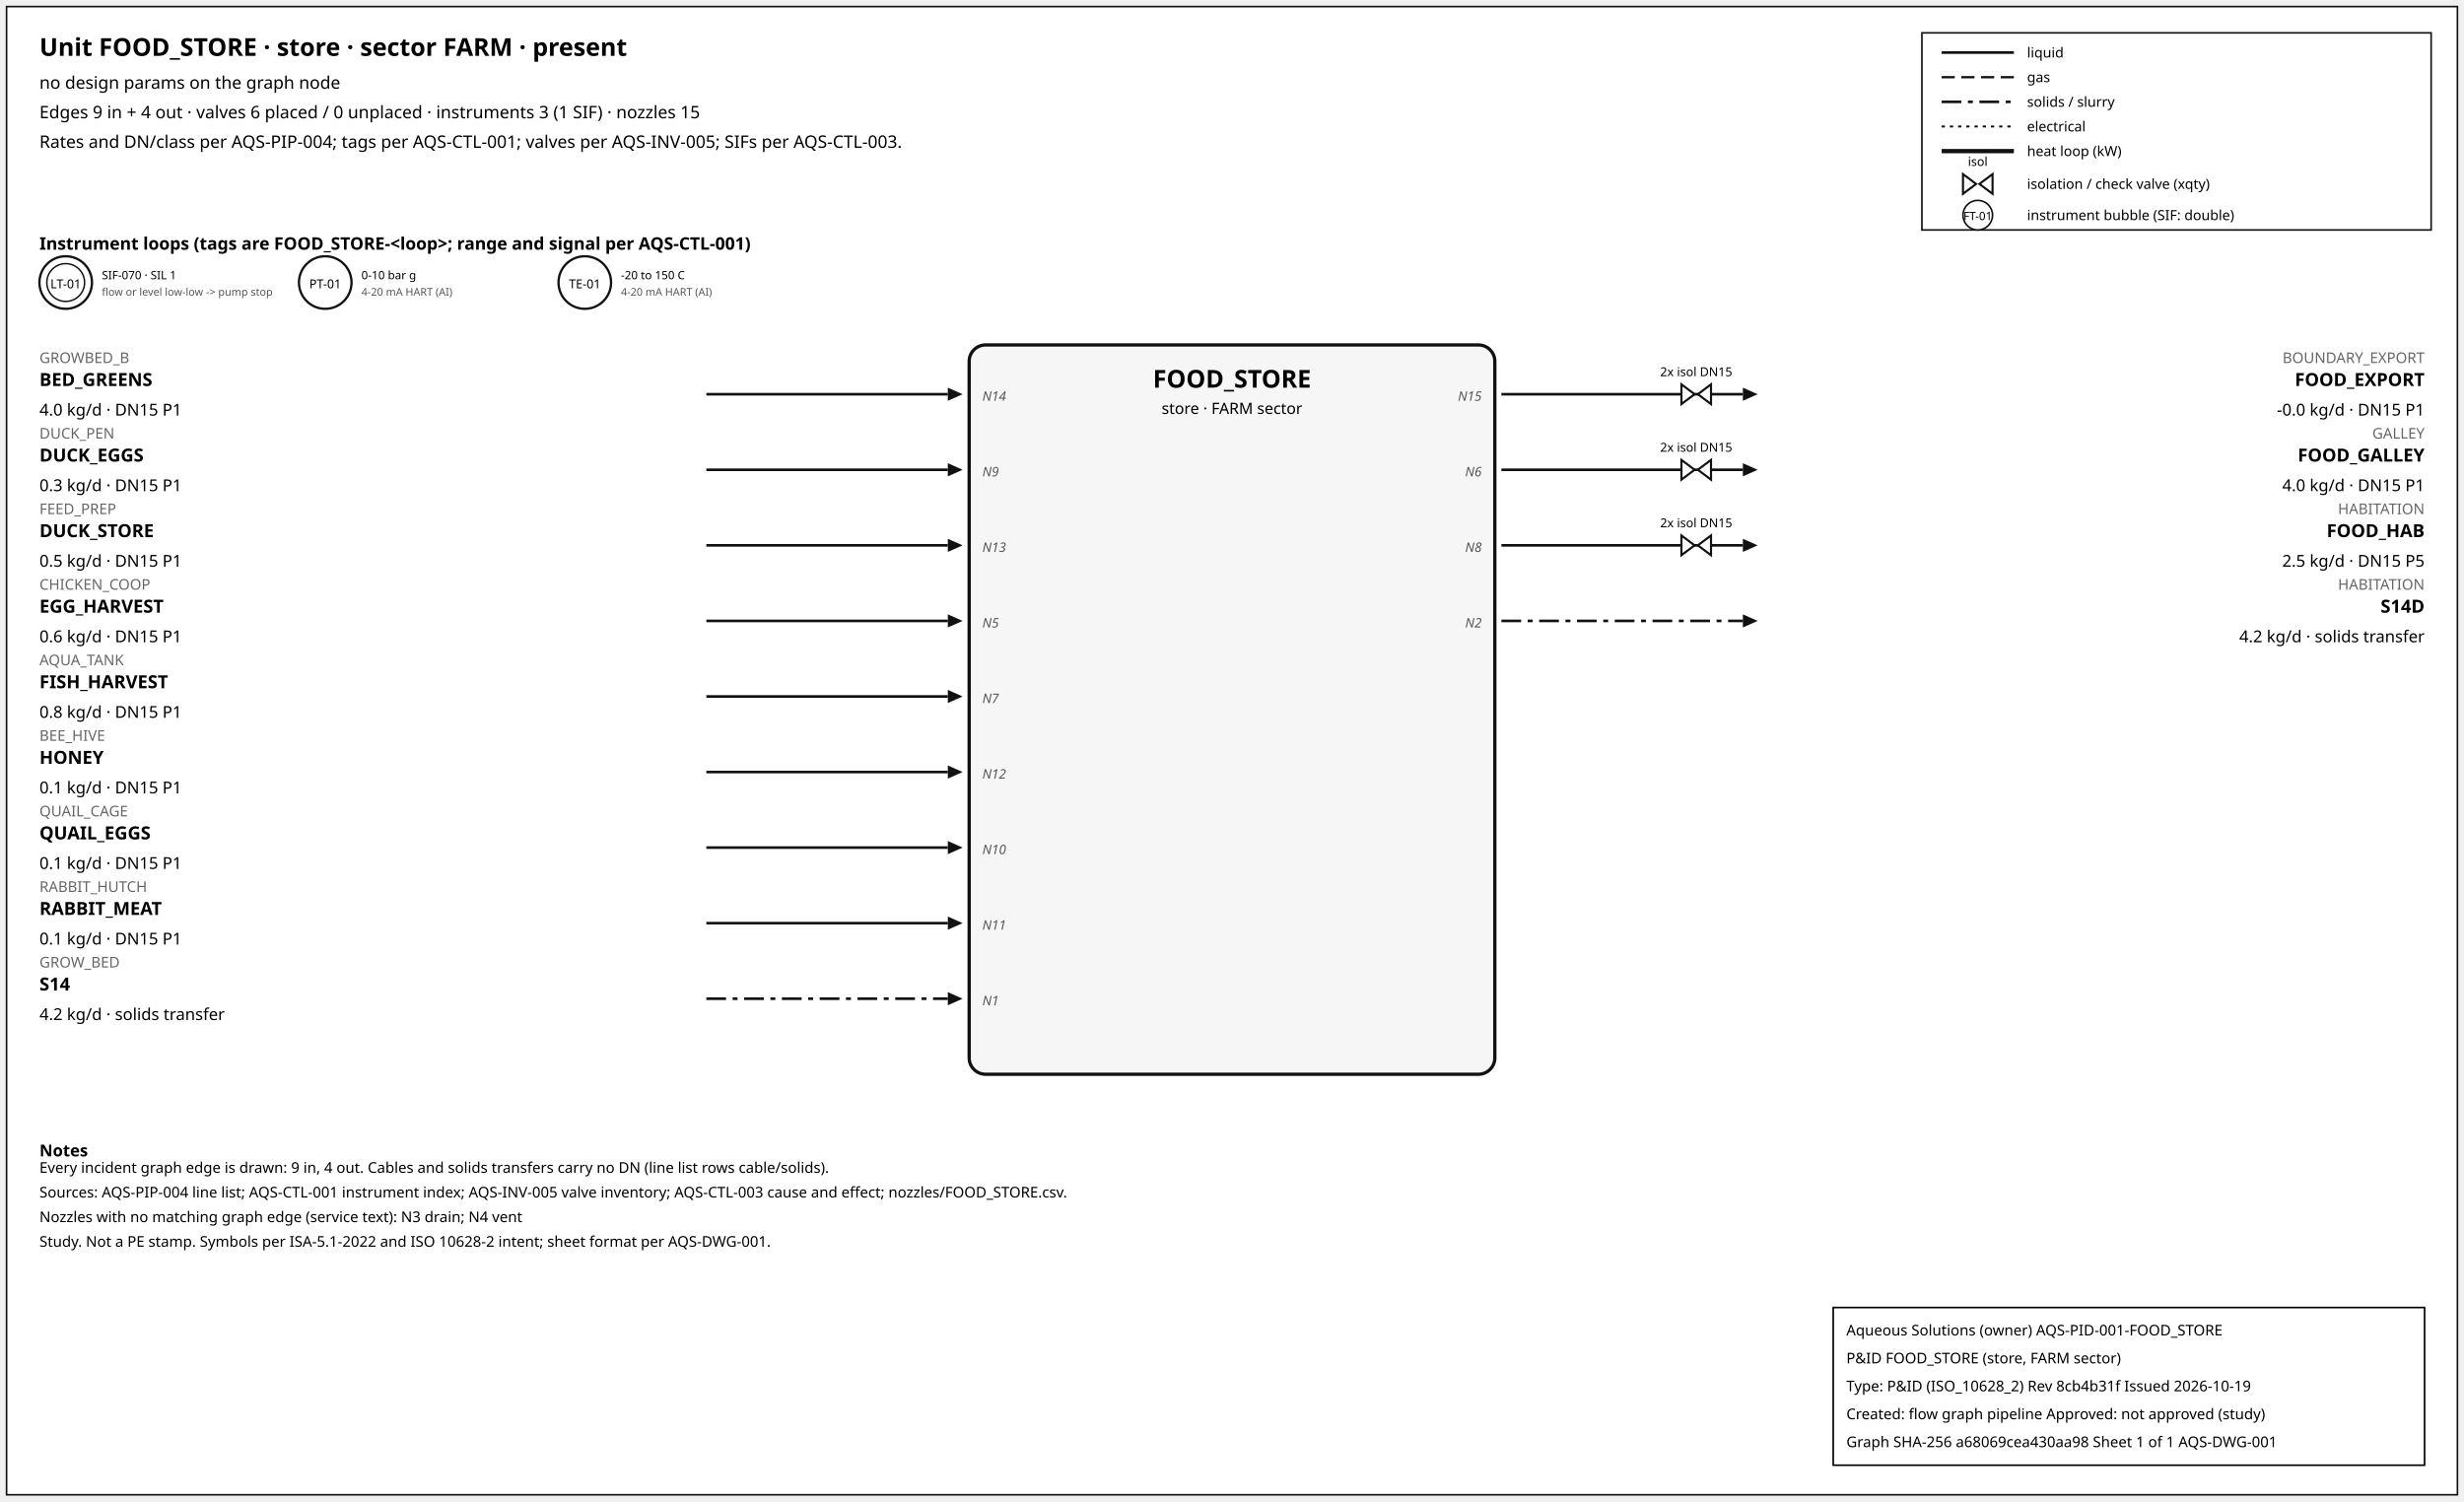
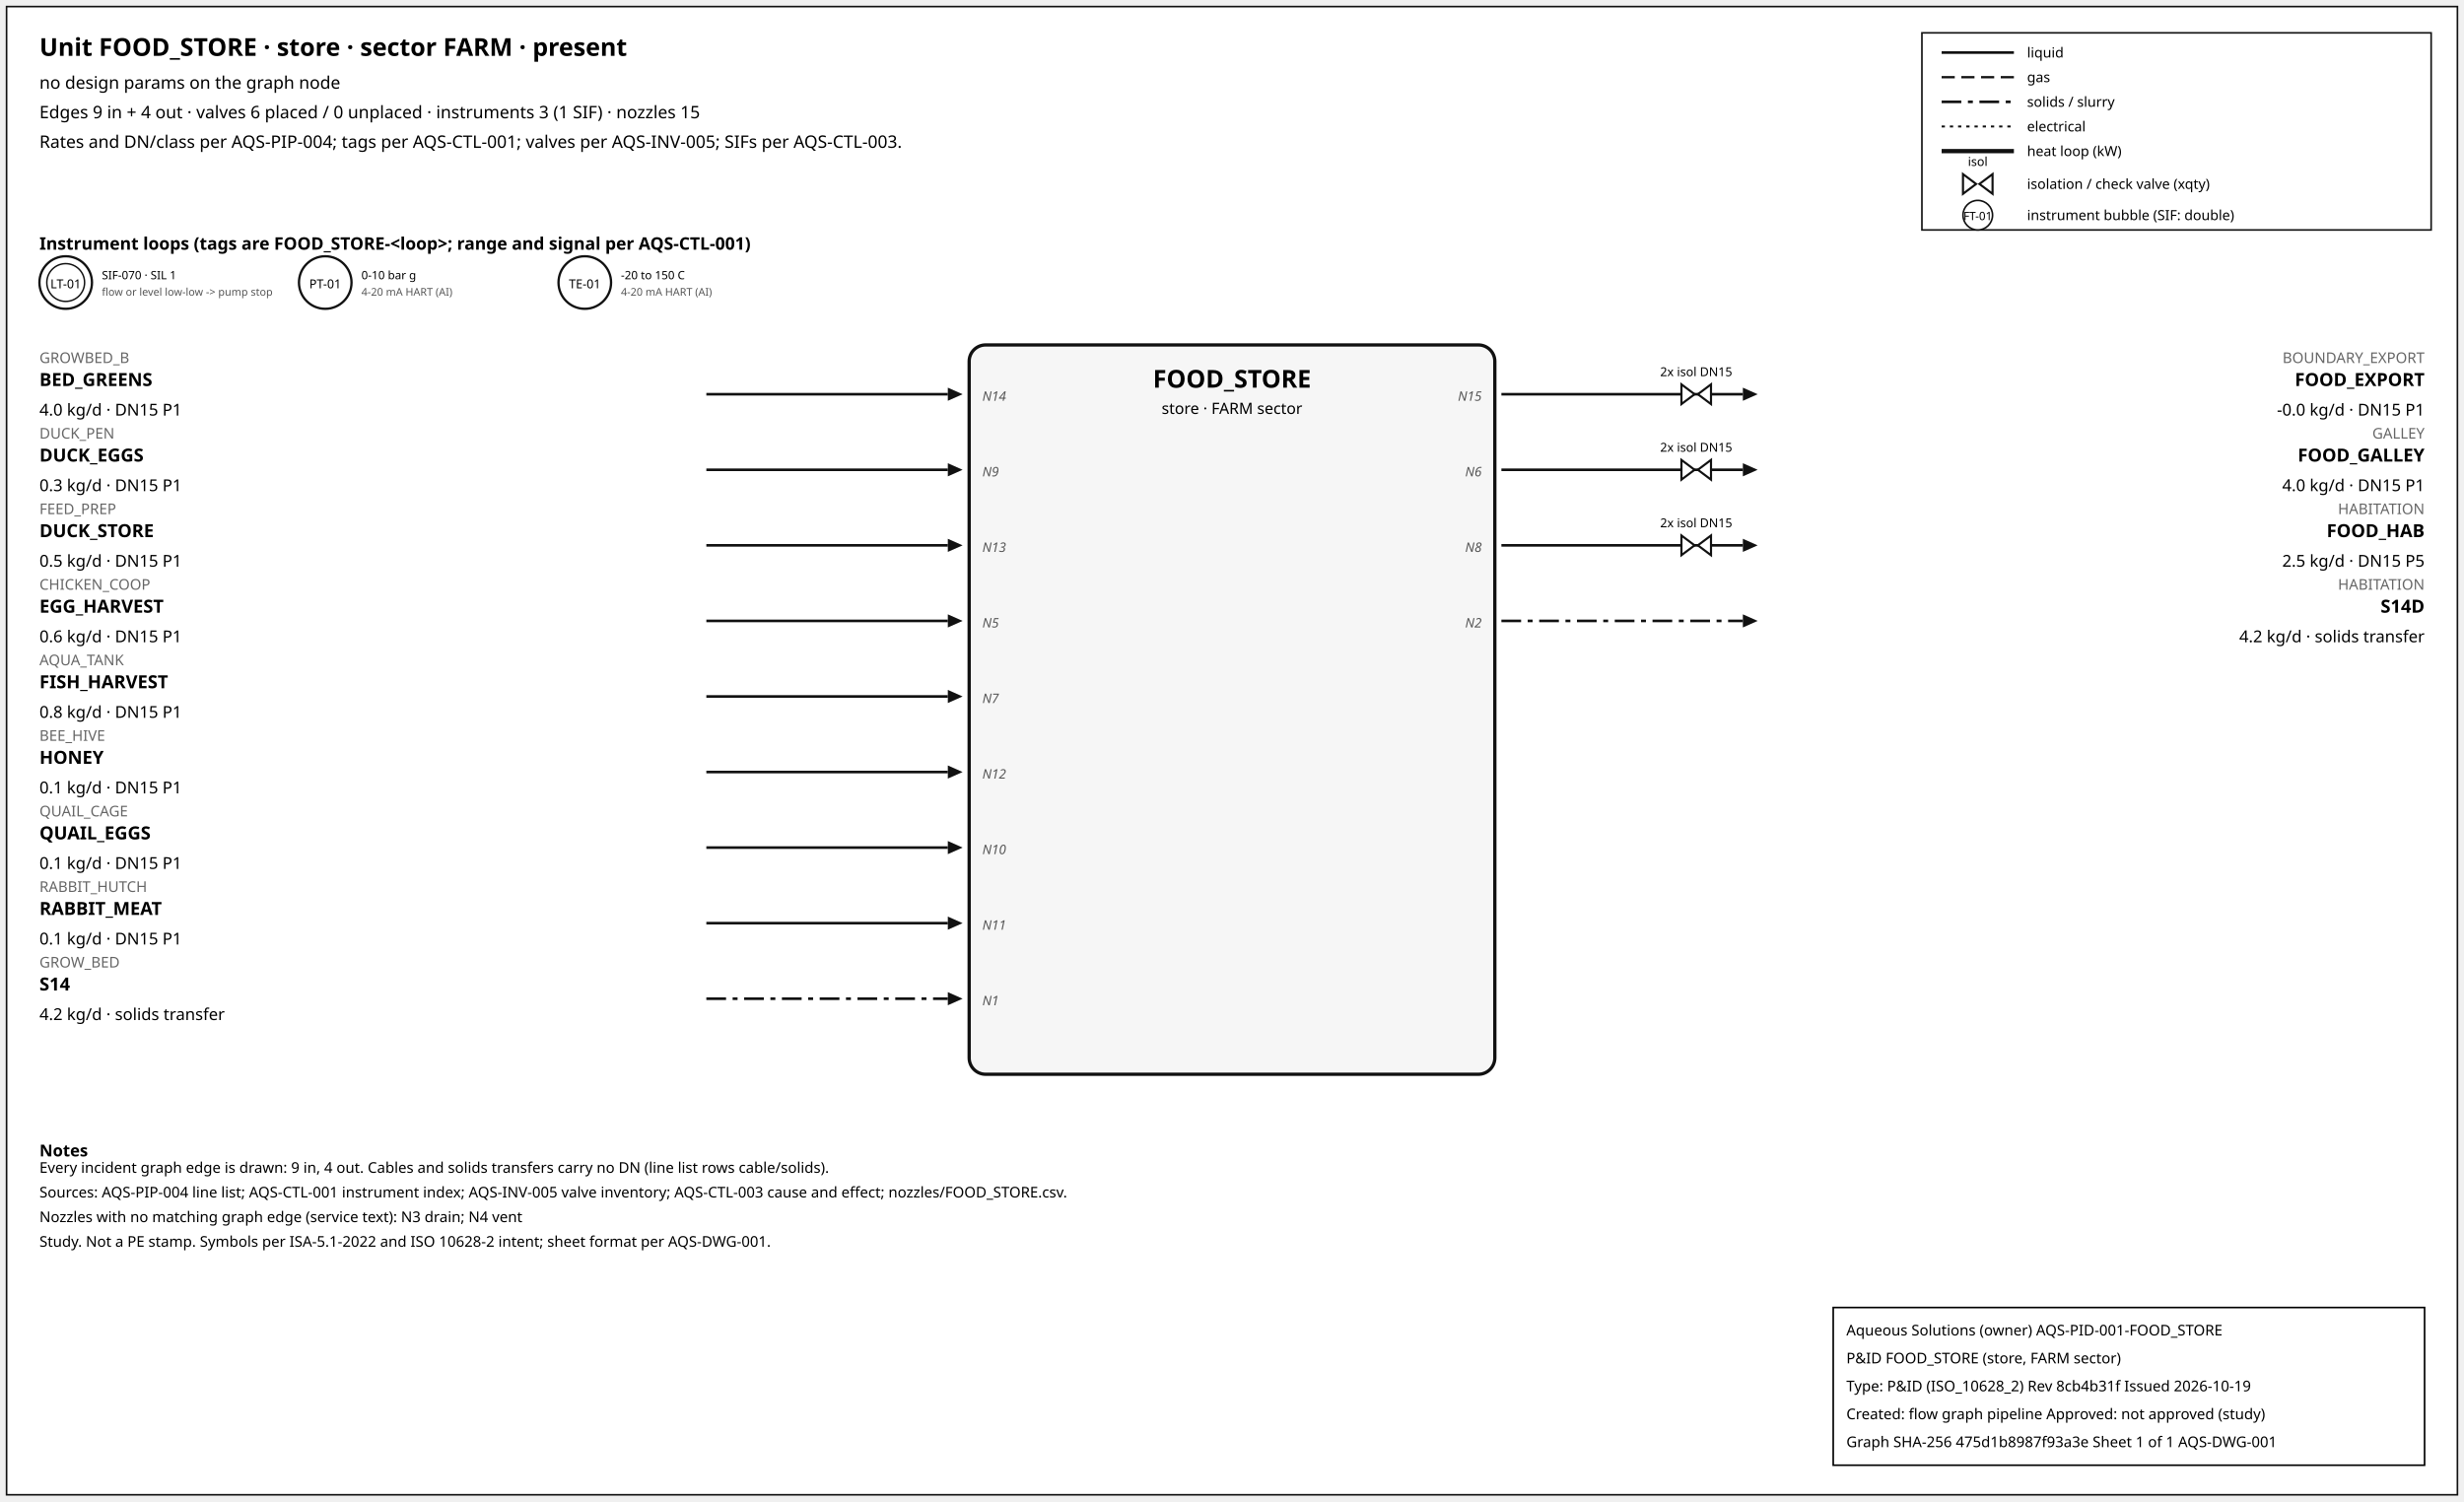
<svg xmlns="http://www.w3.org/2000/svg" width="1500" height="914" font-family="sans-serif">
  <rect x="4" y="4" width="1492" height="906" fill="white" stroke="#111" />
  <text x="24" y="34" font-size="15" font-weight="600">Unit FOOD_STORE · store · sector FARM · present</text>
  <text x="24" y="54" font-size="10.5">no design params on the graph node</text>
  <text x="24" y="72" font-size="10.5">Edges 9 in + 4 out · valves 6 placed / 0 unplaced · instruments 3 (1 SIF) · nozzles 15</text>
  <text x="24" y="90" font-size="10.5">Rates and DN/class per AQS-PIP-004; tags per AQS-CTL-001; valves per AQS-INV-005; SIFs per AQS-CTL-003.</text>
  <rect x="1170" y="20" width="310" height="120" fill="white" stroke="#111" />
  <line x1="1182" y1="32" x2="1226" y2="32" stroke="#111" stroke-width="1.6" />
  <text x="1234" y="35" font-size="8.5">liquid</text>
  <line x1="1182" y1="47" x2="1226" y2="47" stroke="#111" stroke-width="1.4" stroke-dasharray="8,4" />
  <text x="1234" y="50" font-size="8.5">gas</text>
  <line x1="1182" y1="62" x2="1226" y2="62" stroke="#111" stroke-width="1.6" stroke-dasharray="12,4,3,4" />
  <text x="1234" y="65" font-size="8.5">solids / slurry</text>
  <line x1="1182" y1="77" x2="1226" y2="77" stroke="#111" stroke-width="1.2" stroke-dasharray="2,3" />
  <text x="1234" y="80" font-size="8.5">electrical</text>
  <line x1="1182" y1="92" x2="1226" y2="92" stroke="#111" stroke-width="2.6" />
  <text x="1234" y="95" font-size="8.5">heat loop (kW)</text>
  <path d="M 1195.0,106 L 1203.0,112 L 1195.0,118 Z M 1213.0,106 L 1205.0,112 L 1213.0,118 Z" fill="white" stroke="#111" stroke-width="1.3" />
  <text x="1204.0" y="101.0" font-size="7.5" text-anchor="middle">isol</text>
  <text x="1234" y="115" font-size="8.5">isolation / check valve (xqty)</text>
  <circle cx="1204" cy="131" r="9" fill="white" stroke="#111" />
  <text x="1204" y="134" font-size="7" text-anchor="middle">FT-01</text>
  <text x="1234" y="134" font-size="8.5">instrument bubble (SIF: double)</text>
  <text x="24" y="152" font-size="10.5" font-weight="600">Instrument loops (tags are FOOD_STORE-&lt;loop&gt;; range and signal per AQS-CTL-001)</text>
  <circle cx="40" cy="172" r="16" fill="white" stroke="#111" stroke-width="1.4" />
  <circle cx="40" cy="172" r="11.5" fill="none" stroke="#111" stroke-width="0.9" />
  <text x="40" y="175.5" font-size="7.5" text-anchor="middle">LT-01</text>
  <text x="62" y="170" font-size="7">SIF-070 · SIL 1</text>
  <text x="62" y="180" font-size="6.5" fill="#555">flow or level low-low -&gt; pump stop</text>
  <circle cx="198" cy="172" r="16" fill="white" stroke="#111" stroke-width="1.4" />
  <text x="198" y="175.5" font-size="7.5" text-anchor="middle">PT-01</text>
  <text x="220" y="170" font-size="7">0-10 bar g</text>
  <text x="220" y="180" font-size="6.5" fill="#555">4-20 mA HART (AI)</text>
  <circle cx="356" cy="172" r="16" fill="white" stroke="#111" stroke-width="1.4" />
  <text x="356" y="175.5" font-size="7.5" text-anchor="middle">TE-01</text>
  <text x="378" y="170" font-size="7">-20 to 150 C</text>
  <text x="378" y="180" font-size="6.5" fill="#555">4-20 mA HART (AI)</text>
  <rect x="590" y="210" width="320" height="444" rx="10" fill="#f6f6f6" stroke="#111" stroke-width="2" />
  <text x="750.0" y="236" font-size="15" font-weight="700" text-anchor="middle">FOOD_STORE</text>
  <text x="750.0" y="252" font-size="9.5" text-anchor="middle">store · FARM sector</text>
  <line x1="430" y1="240" x2="577" y2="240" stroke="#111" stroke-width="1.6" class="edge-in" />
  <polygon points="586,240 577,236 577,244" fill="#111" />
  <text x="24" y="221" font-size="9" fill="#666" text-anchor="start">GROWBED_B</text>
  <text x="24" y="235" font-size="11" font-weight="600" text-anchor="start">BED_GREENS</text>
  <text x="24" y="253" font-size="10" text-anchor="start">4.0 kg/d · DN15 P1</text>
  <text x="598" y="244" font-size="8" font-style="italic" fill="#555" text-anchor="start">N14</text>
  <line x1="430" y1="286" x2="577" y2="286" stroke="#111" stroke-width="1.6" class="edge-in" />
  <polygon points="586,286 577,282 577,290" fill="#111" />
  <text x="24" y="267" font-size="9" fill="#666" text-anchor="start">DUCK_PEN</text>
  <text x="24" y="281" font-size="11" font-weight="600" text-anchor="start">DUCK_EGGS</text>
  <text x="24" y="299" font-size="10" text-anchor="start">0.3 kg/d · DN15 P1</text>
  <text x="598" y="290" font-size="8" font-style="italic" fill="#555" text-anchor="start">N9</text>
  <line x1="430" y1="332" x2="577" y2="332" stroke="#111" stroke-width="1.6" class="edge-in" />
  <polygon points="586,332 577,328 577,336" fill="#111" />
  <text x="24" y="313" font-size="9" fill="#666" text-anchor="start">FEED_PREP</text>
  <text x="24" y="327" font-size="11" font-weight="600" text-anchor="start">DUCK_STORE</text>
  <text x="24" y="345" font-size="10" text-anchor="start">0.5 kg/d · DN15 P1</text>
  <text x="598" y="336" font-size="8" font-style="italic" fill="#555" text-anchor="start">N13</text>
  <line x1="430" y1="378" x2="577" y2="378" stroke="#111" stroke-width="1.6" class="edge-in" />
  <polygon points="586,378 577,374 577,382" fill="#111" />
  <text x="24" y="359" font-size="9" fill="#666" text-anchor="start">CHICKEN_COOP</text>
  <text x="24" y="373" font-size="11" font-weight="600" text-anchor="start">EGG_HARVEST</text>
  <text x="24" y="391" font-size="10" text-anchor="start">0.6 kg/d · DN15 P1</text>
  <text x="598" y="382" font-size="8" font-style="italic" fill="#555" text-anchor="start">N5</text>
  <line x1="430" y1="424" x2="577" y2="424" stroke="#111" stroke-width="1.6" class="edge-in" />
  <polygon points="586,424 577,420 577,428" fill="#111" />
  <text x="24" y="405" font-size="9" fill="#666" text-anchor="start">AQUA_TANK</text>
  <text x="24" y="419" font-size="11" font-weight="600" text-anchor="start">FISH_HARVEST</text>
  <text x="24" y="437" font-size="10" text-anchor="start">0.8 kg/d · DN15 P1</text>
  <text x="598" y="428" font-size="8" font-style="italic" fill="#555" text-anchor="start">N7</text>
  <line x1="430" y1="470" x2="577" y2="470" stroke="#111" stroke-width="1.6" class="edge-in" />
  <polygon points="586,470 577,466 577,474" fill="#111" />
  <text x="24" y="451" font-size="9" fill="#666" text-anchor="start">BEE_HIVE</text>
  <text x="24" y="465" font-size="11" font-weight="600" text-anchor="start">HONEY</text>
  <text x="24" y="483" font-size="10" text-anchor="start">0.1 kg/d · DN15 P1</text>
  <text x="598" y="474" font-size="8" font-style="italic" fill="#555" text-anchor="start">N12</text>
  <line x1="430" y1="516" x2="577" y2="516" stroke="#111" stroke-width="1.6" class="edge-in" />
  <polygon points="586,516 577,512 577,520" fill="#111" />
  <text x="24" y="497" font-size="9" fill="#666" text-anchor="start">QUAIL_CAGE</text>
  <text x="24" y="511" font-size="11" font-weight="600" text-anchor="start">QUAIL_EGGS</text>
  <text x="24" y="529" font-size="10" text-anchor="start">0.1 kg/d · DN15 P1</text>
  <text x="598" y="520" font-size="8" font-style="italic" fill="#555" text-anchor="start">N10</text>
  <line x1="430" y1="562" x2="577" y2="562" stroke="#111" stroke-width="1.6" class="edge-in" />
  <polygon points="586,562 577,558 577,566" fill="#111" />
  <text x="24" y="543" font-size="9" fill="#666" text-anchor="start">RABBIT_HUTCH</text>
  <text x="24" y="557" font-size="11" font-weight="600" text-anchor="start">RABBIT_MEAT</text>
  <text x="24" y="575" font-size="10" text-anchor="start">0.1 kg/d · DN15 P1</text>
  <text x="598" y="566" font-size="8" font-style="italic" fill="#555" text-anchor="start">N11</text>
  <line x1="430" y1="608" x2="577" y2="608" stroke="#111" stroke-width="1.6" stroke-dasharray="12,4,3,4" class="edge-in" />
  <polygon points="586,608 577,604 577,612" fill="#111" />
  <text x="24" y="589" font-size="9" fill="#666" text-anchor="start">GROW_BED</text>
  <text x="24" y="603" font-size="11" font-weight="600" text-anchor="start">S14</text>
  <text x="24" y="621" font-size="10" text-anchor="start">4.2 kg/d · solids transfer</text>
  <text x="598" y="612" font-size="8" font-style="italic" fill="#555" text-anchor="start">N1</text>
  <line x1="914" y1="240" x2="1061" y2="240" stroke="#111" stroke-width="1.6" class="edge-out" />
  <polygon points="1070,240 1061,236 1061,244" fill="#111" />
  <text x="1476" y="221" font-size="9" fill="#666" text-anchor="end">BOUNDARY_EXPORT</text>
  <text x="1476" y="235" font-size="11" font-weight="600" text-anchor="end">FOOD_EXPORT</text>
  <text x="1476" y="253" font-size="10" text-anchor="end">-0.0 kg/d · DN15 P1</text>
  <text x="902" y="244" font-size="8" font-style="italic" fill="#555" text-anchor="end">N15</text>
  <path d="M 1023.6,234 L 1031.6,240 L 1023.6,246 Z M 1041.6,234 L 1033.6,240 L 1041.6,246 Z" fill="white" stroke="#111" stroke-width="1.3" />
  <text x="1032.6" y="229.0" font-size="7.5" text-anchor="middle">2x isol DN15</text>
  <line x1="914" y1="286" x2="1061" y2="286" stroke="#111" stroke-width="1.6" class="edge-out" />
  <polygon points="1070,286 1061,282 1061,290" fill="#111" />
  <text x="1476" y="267" font-size="9" fill="#666" text-anchor="end">GALLEY</text>
  <text x="1476" y="281" font-size="11" font-weight="600" text-anchor="end">FOOD_GALLEY</text>
  <text x="1476" y="299" font-size="10" text-anchor="end">4.0 kg/d · DN15 P1</text>
  <text x="902" y="290" font-size="8" font-style="italic" fill="#555" text-anchor="end">N6</text>
  <path d="M 1023.6,280 L 1031.6,286 L 1023.6,292 Z M 1041.6,280 L 1033.6,286 L 1041.6,292 Z" fill="white" stroke="#111" stroke-width="1.3" />
  <text x="1032.6" y="275.0" font-size="7.5" text-anchor="middle">2x isol DN15</text>
  <line x1="914" y1="332" x2="1061" y2="332" stroke="#111" stroke-width="1.6" class="edge-out" />
  <polygon points="1070,332 1061,328 1061,336" fill="#111" />
  <text x="1476" y="313" font-size="9" fill="#666" text-anchor="end">HABITATION</text>
  <text x="1476" y="327" font-size="11" font-weight="600" text-anchor="end">FOOD_HAB</text>
  <text x="1476" y="345" font-size="10" text-anchor="end">2.5 kg/d · DN15 P5</text>
  <text x="902" y="336" font-size="8" font-style="italic" fill="#555" text-anchor="end">N8</text>
  <path d="M 1023.6,326 L 1031.6,332 L 1023.6,338 Z M 1041.6,326 L 1033.6,332 L 1041.6,338 Z" fill="white" stroke="#111" stroke-width="1.3" />
  <text x="1032.6" y="321.0" font-size="7.5" text-anchor="middle">2x isol DN15</text>
  <line x1="914" y1="378" x2="1061" y2="378" stroke="#111" stroke-width="1.6" stroke-dasharray="12,4,3,4" class="edge-out" />
  <polygon points="1070,378 1061,374 1061,382" fill="#111" />
  <text x="1476" y="359" font-size="9" fill="#666" text-anchor="end">HABITATION</text>
  <text x="1476" y="373" font-size="11" font-weight="600" text-anchor="end">S14D</text>
  <text x="1476" y="391" font-size="10" text-anchor="end">4.2 kg/d · solids transfer</text>
  <text x="902" y="382" font-size="8" font-style="italic" fill="#555" text-anchor="end">N2</text>
  <text x="24" y="704" font-size="10" font-weight="600">Notes</text>
  <text x="24" y="714" font-size="9">Every incident graph edge is drawn: 9 in, 4 out. Cables and solids transfers carry no DN (line list rows cable/solids).</text>
  <text x="24" y="729" font-size="9">Sources: AQS-PIP-004 line list; AQS-CTL-001 instrument index; AQS-INV-005 valve inventory; AQS-CTL-003 cause and effect; nozzles/FOOD_STORE.csv.</text>
  <text x="24" y="744" font-size="9">Nozzles with no matching graph edge (service text): N3 drain; N4 vent</text>
  <text x="24" y="759" font-size="9">Study. Not a PE stamp. Symbols per ISA-5.1-2022 and ISO 10628-2 intent; sheet format per AQS-DWG-001.</text>
  <g id="aqs-title-block">
    <rect x="1116" y="796" width="360" height="96" fill="white" stroke="black" stroke-width="1" />
    <text x="1124" y="813" font-size="9">Aqueous Solutions (owner)   AQS-PID-001-FOOD_STORE</text>
    <text x="1124" y="830" font-size="9">P&amp;ID FOOD_STORE (store, FARM sector)</text>
    <text x="1124" y="847" font-size="9">Type: P&amp;ID (ISO_10628_2)   Rev 8cb4b31f   Issued 2026-10-19</text>
    <text x="1124" y="864" font-size="9">Created: flow graph pipeline   Approved: not approved (study)</text>
-     <text x="1124" y="881" font-size="9">Graph SHA-256 a68069cea430aa98   Sheet 1 of 1   AQS-DWG-001</text>
+     <text x="1124" y="881" font-size="9">Graph SHA-256 475d1b8987f93a3e   Sheet 1 of 1   AQS-DWG-001</text>
  </g>
</svg>
